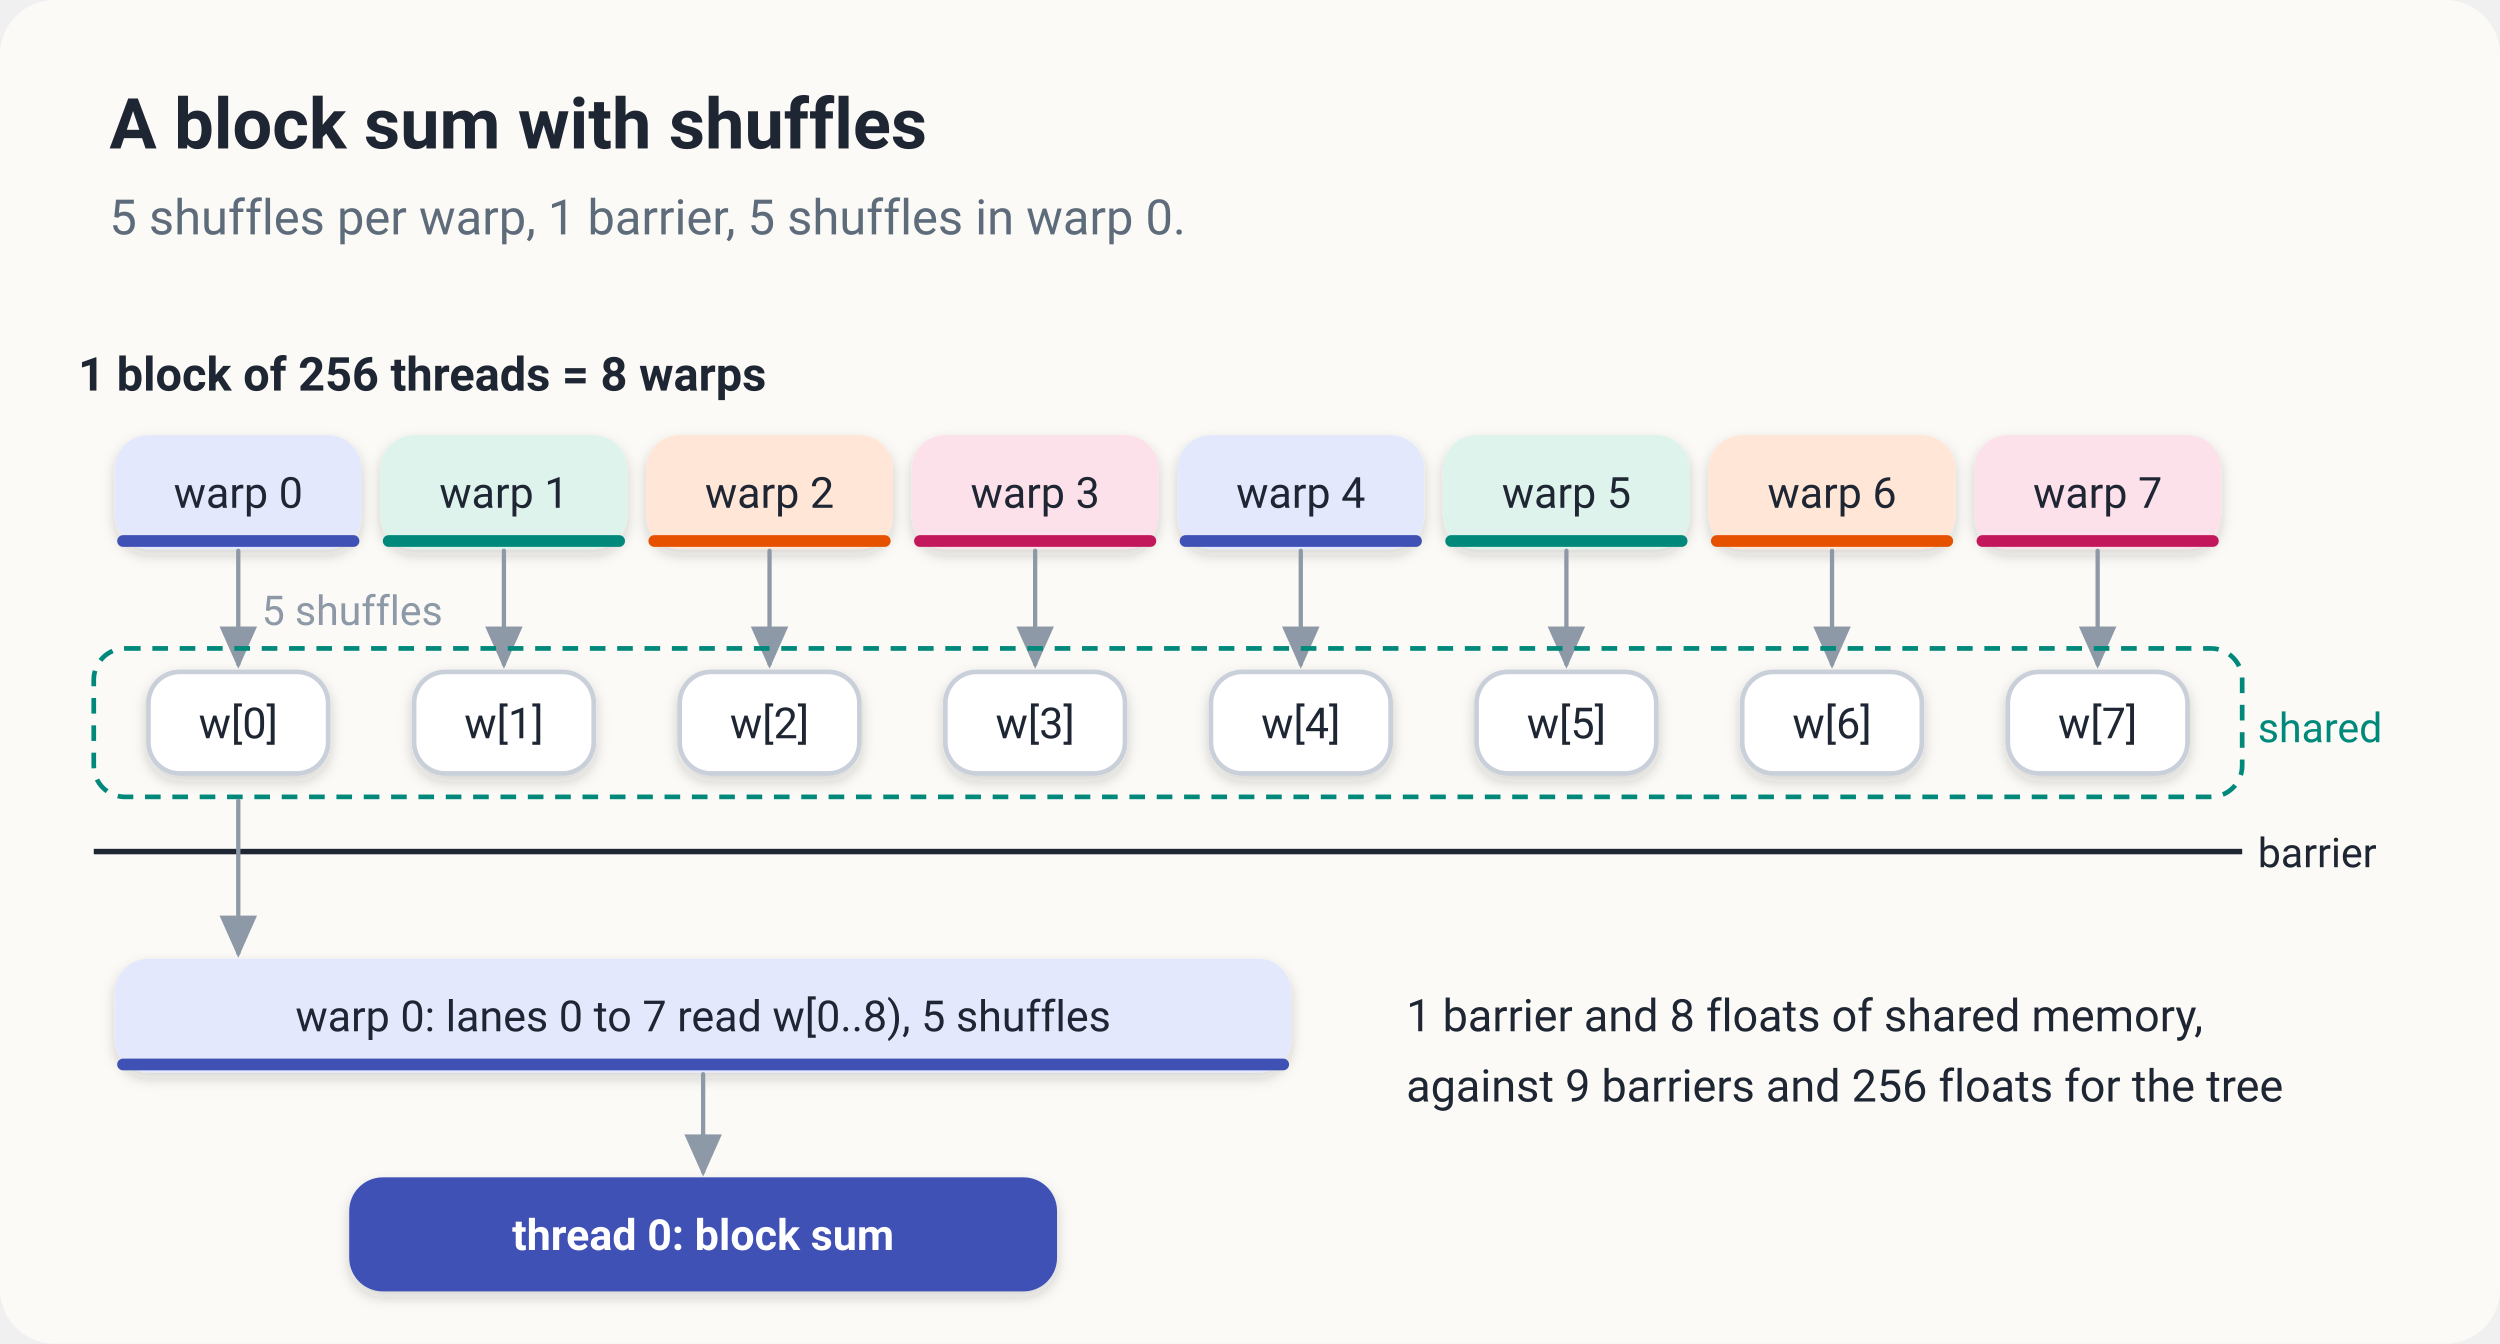
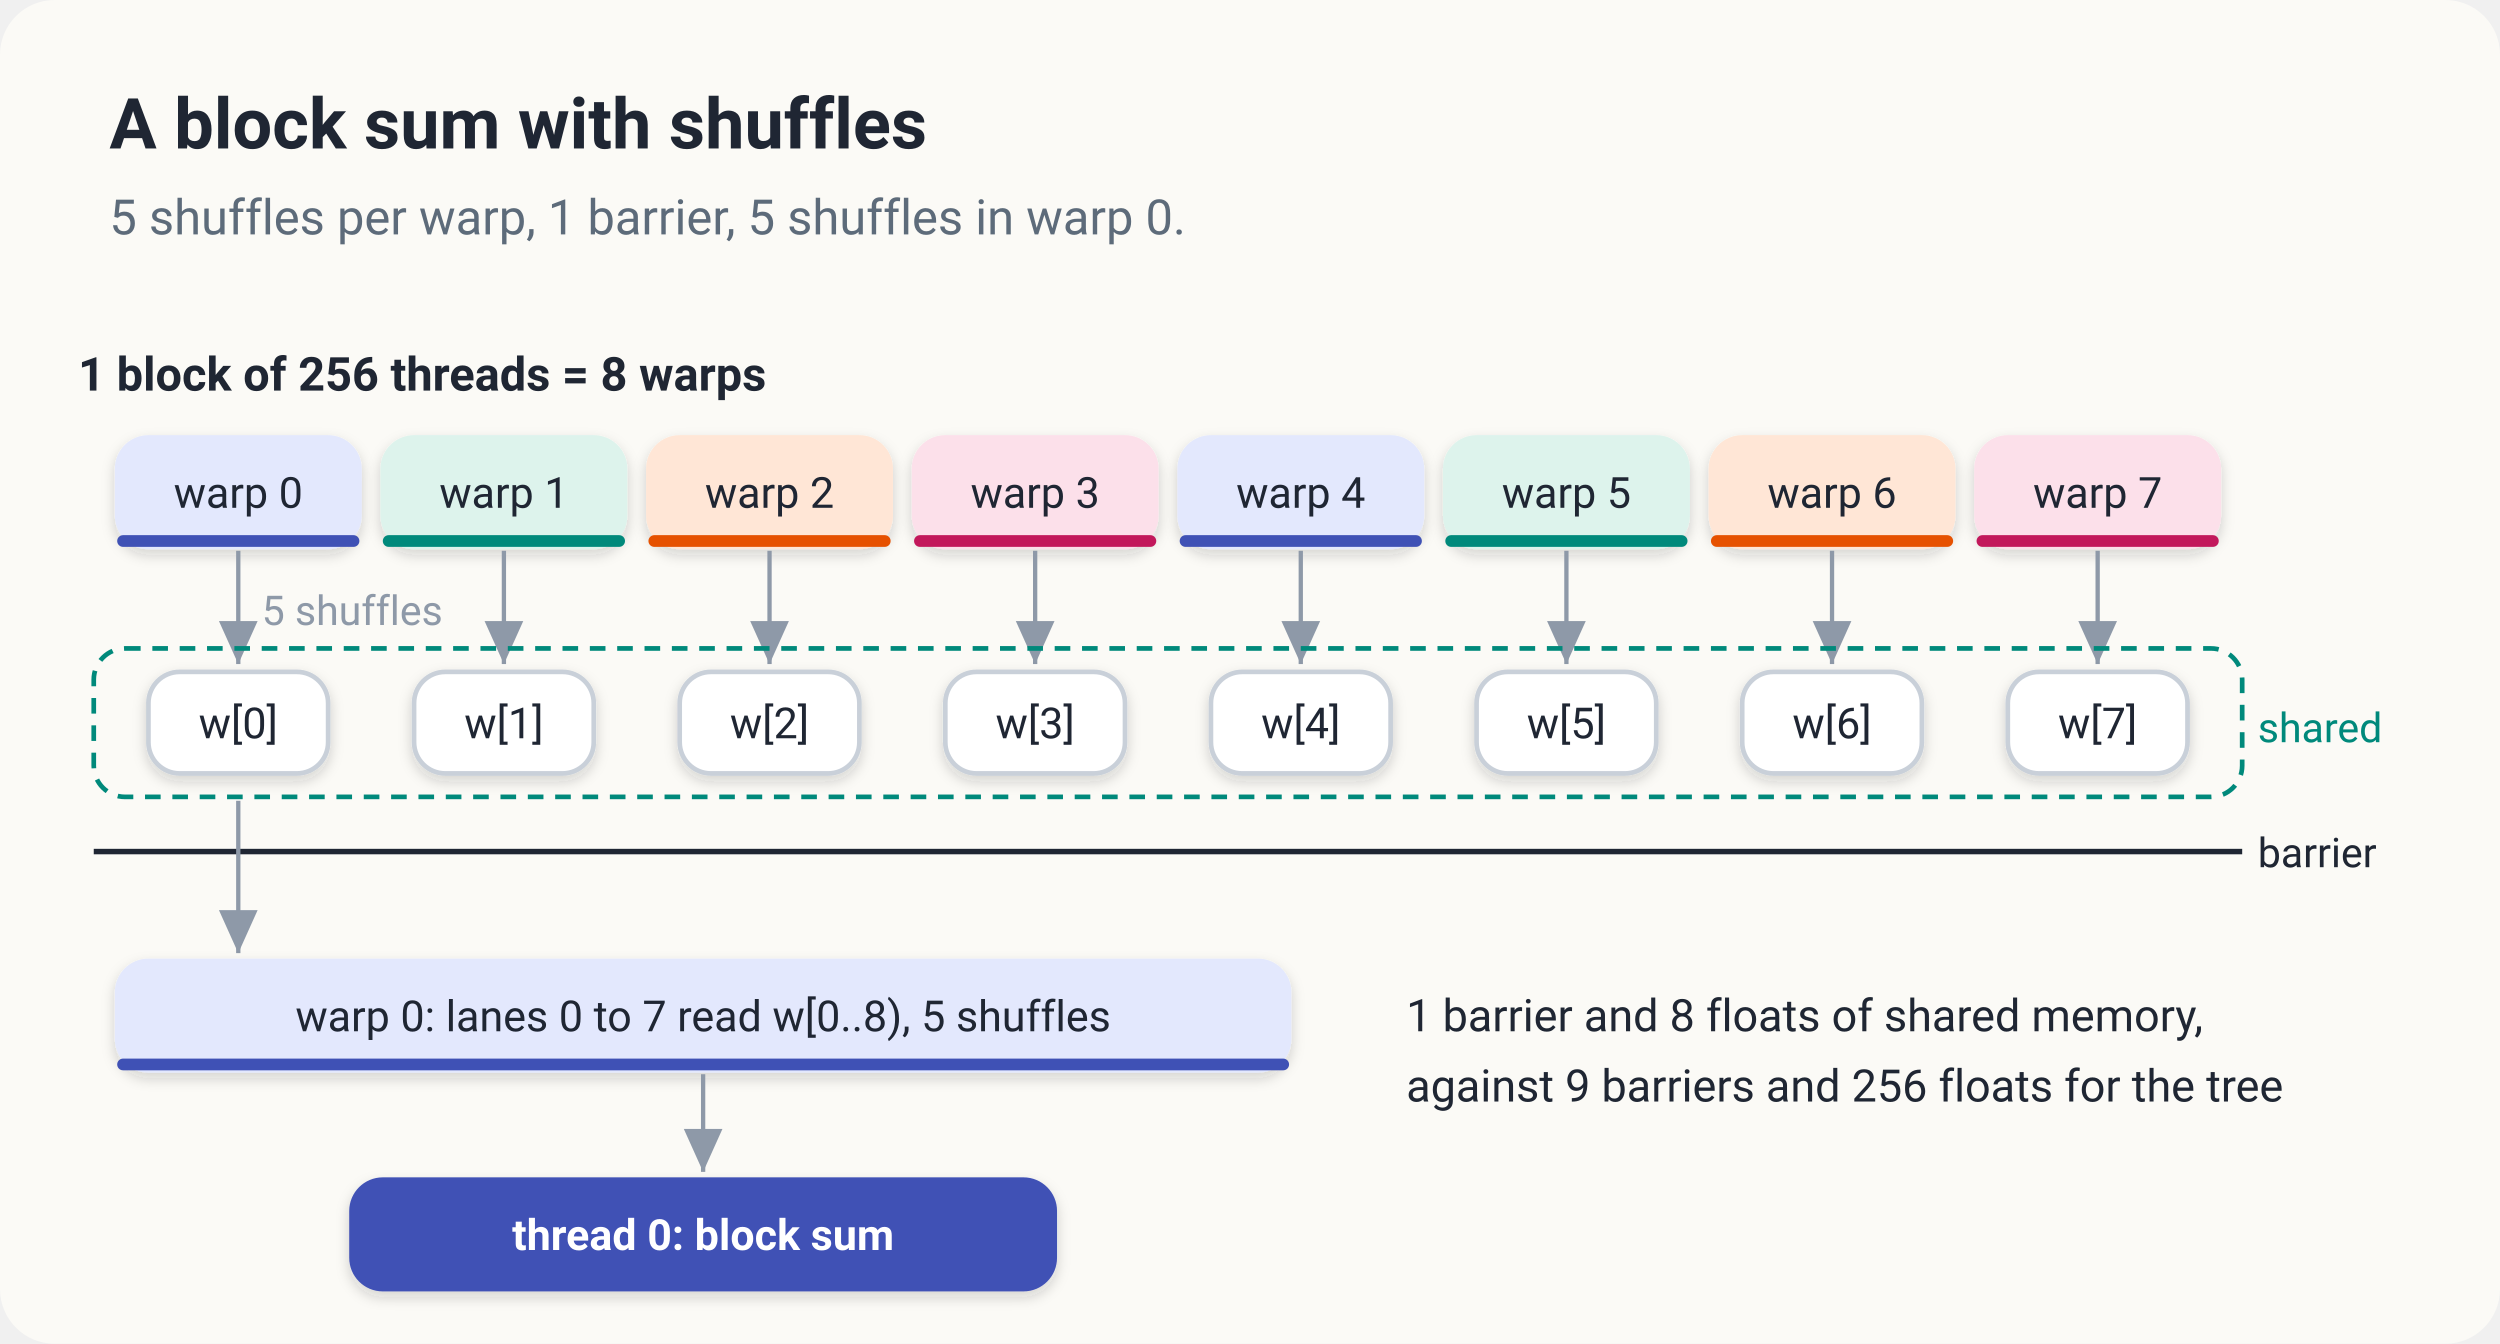
<svg xmlns="http://www.w3.org/2000/svg" viewBox="0 0 640 344" width="640" height="344" role="img" aria-label="The block sum with shuffles. Each of the 8 warps of a 256-thread block sums its 32 values with 5 shuffles, and lane 0 stores the warp sum in w[0] to w[7] in shared memory. After 1 barrier, warp 0 reads the 8 values and sums them with 5 more shuffles; thread 0 holds the block sum.">
  <style>
    text { font-family: Roboto, Inter, "Segoe UI", "Helvetica Neue", Arial, sans-serif; }
    .mono { font-family: "JetBrains Mono", "SF Mono", Menlo, Consolas, monospace; }
  </style>
  <defs>
-     <marker id="m-hi" viewBox="0 0 10 10" refX="8.5" refY="5" markerUnits="userSpaceOnUse" markerWidth="12" markerHeight="12" orient="auto">
-       <path d="M0.5,1 L9.5,5 L0.5,9 Z" fill="#3F51B5" />
+     <marker id="m-hi" viewBox="0 0 10 10" refX="10" refY="5" markerUnits="userSpaceOnUse" markerWidth="11" markerHeight="11" orient="auto">
+       <path d="M0,0.5 L10,5 L0,9.5 Z" fill="#3F51B5" />
    </marker>
-     <marker id="m-grey" viewBox="0 0 10 10" refX="8.5" refY="5" markerUnits="userSpaceOnUse" markerWidth="12" markerHeight="12" orient="auto">
-       <path d="M0.5,1 L9.5,5 L0.5,9 Z" fill="#8E99A8" />
+     <marker id="m-grey" viewBox="0 0 10 10" refX="10" refY="5" markerUnits="userSpaceOnUse" markerWidth="11" markerHeight="11" orient="auto">
+       <path d="M0,0.5 L10,5 L0,9.5 Z" fill="#8E99A8" />
    </marker>
-     <marker id="m-red" viewBox="0 0 10 10" refX="8.5" refY="5" markerUnits="userSpaceOnUse" markerWidth="12" markerHeight="12" orient="auto">
-       <path d="M0.5,1 L9.5,5 L0.5,9 Z" fill="#C2412D" />
+     <marker id="m-red" viewBox="0 0 10 10" refX="10" refY="5" markerUnits="userSpaceOnUse" markerWidth="11" markerHeight="11" orient="auto">
+       <path d="M0,0.5 L10,5 L0,9.5 Z" fill="#C2412D" />
    </marker>
-     <marker id="m-ink" viewBox="0 0 10 10" refX="8.5" refY="5" markerUnits="userSpaceOnUse" markerWidth="12" markerHeight="12" orient="auto">
-       <path d="M0.5,1 L9.5,5 L0.5,9 Z" fill="#1F2633" />
+     <marker id="m-ink" viewBox="0 0 10 10" refX="10" refY="5" markerUnits="userSpaceOnUse" markerWidth="11" markerHeight="11" orient="auto">
+       <path d="M0,0.5 L10,5 L0,9.5 Z" fill="#1F2633" />
    </marker>
-     <marker id="m-green" viewBox="0 0 10 10" refX="8.5" refY="5" markerUnits="userSpaceOnUse" markerWidth="12" markerHeight="12" orient="auto">
-       <path d="M0.5,1 L9.5,5 L0.5,9 Z" fill="#2E8B57" />
+     <marker id="m-green" viewBox="0 0 10 10" refX="10" refY="5" markerUnits="userSpaceOnUse" markerWidth="11" markerHeight="11" orient="auto">
+       <path d="M0,0.5 L10,5 L0,9.5 Z" fill="#2E8B57" />
    </marker>
-     <marker id="m-blue" viewBox="0 0 10 10" refX="8.5" refY="5" markerUnits="userSpaceOnUse" markerWidth="12" markerHeight="12" orient="auto">
-       <path d="M0.5,1 L9.5,5 L0.5,9 Z" fill="#3F51B5" />
+     <marker id="m-blue" viewBox="0 0 10 10" refX="10" refY="5" markerUnits="userSpaceOnUse" markerWidth="11" markerHeight="11" orient="auto">
+       <path d="M0,0.5 L10,5 L0,9.5 Z" fill="#3F51B5" />
    </marker>
-     <marker id="m-mint" viewBox="0 0 10 10" refX="8.5" refY="5" markerUnits="userSpaceOnUse" markerWidth="12" markerHeight="12" orient="auto">
-       <path d="M0.5,1 L9.5,5 L0.5,9 Z" fill="#00897B" />
+     <marker id="m-mint" viewBox="0 0 10 10" refX="10" refY="5" markerUnits="userSpaceOnUse" markerWidth="11" markerHeight="11" orient="auto">
+       <path d="M0,0.5 L10,5 L0,9.5 Z" fill="#00897B" />
    </marker>
-     <marker id="m-peach" viewBox="0 0 10 10" refX="8.5" refY="5" markerUnits="userSpaceOnUse" markerWidth="12" markerHeight="12" orient="auto">
-       <path d="M0.5,1 L9.5,5 L0.5,9 Z" fill="#E65100" />
+     <marker id="m-peach" viewBox="0 0 10 10" refX="10" refY="5" markerUnits="userSpaceOnUse" markerWidth="11" markerHeight="11" orient="auto">
+       <path d="M0,0.5 L10,5 L0,9.5 Z" fill="#E65100" />
    </marker>
-     <marker id="m-pink" viewBox="0 0 10 10" refX="8.5" refY="5" markerUnits="userSpaceOnUse" markerWidth="12" markerHeight="12" orient="auto">
-       <path d="M0.5,1 L9.5,5 L0.5,9 Z" fill="#C2185B" />
+     <marker id="m-pink" viewBox="0 0 10 10" refX="10" refY="5" markerUnits="userSpaceOnUse" markerWidth="11" markerHeight="11" orient="auto">
+       <path d="M0,0.5 L10,5 L0,9.5 Z" fill="#C2185B" />
    </marker>
    <filter id="elev" x="-20%" y="-20%" width="140%" height="160%">
      <feDropShadow dx="0" dy="1.5" stdDeviation="1.6" flood-color="#1F2633" flood-opacity="0.18" />
    </filter>
  </defs>
  <rect width="640" height="344" rx="14" fill="#FBFAF6" />
  <text x="28.0" y="38.0" font-size="18" fill="#1F2633" text-anchor="start" font-weight="700" xml:space="preserve">A block sum with shuffles</text>
  <text x="28.0" y="60.0" font-size="12.5" fill="#5D6B7A" text-anchor="start" font-weight="400" xml:space="preserve">5 shuffles per warp, 1 barrier, 5 shuffles in warp 0.</text>
  <g transform="translate(0,78)">
    <text x="20.0" y="22.0" font-size="12" fill="#1F2633" text-anchor="start" font-weight="700" xml:space="preserve">1 block of 256 threads = 8 warps</text>
    <rect x="30.0" y="34.0" width="62.0" height="28.0" rx="8" fill="#E3E8FD" stroke="#E3E8FD" stroke-width="1.2" filter="url(#elev)" />
    <rect x="30.0" y="59.0" width="62.0" height="3" rx="1.5" fill="#3F51B5" />
    <text x="61.0" y="52.0" font-size="11" fill="#1F2633" text-anchor="middle" font-weight="400" xml:space="preserve">warp 0</text>
-     <line x1="61.0" y1="63.0" x2="61.0" y2="92.0" stroke="#8E99A8" stroke-width="1.1" stroke-linecap="round" marker-end="url(#m-grey)" />
+     <line x1="61.0" y1="63.0" x2="61.0" y2="92.0" stroke="#8E99A8" stroke-width="1.1" marker-end="url(#m-grey)" />
    <rect x="38.0" y="94.0" width="46.0" height="26.0" rx="8" fill="#FFFFFF" stroke="#C9D0D9" stroke-width="1.2" filter="url(#elev)" />
    <text x="61.0" y="111.0" font-size="11" fill="#1F2633" text-anchor="middle" font-weight="400" xml:space="preserve">w[0]</text>
    <rect x="98.0" y="34.0" width="62.0" height="28.0" rx="8" fill="#DDF3EC" stroke="#DDF3EC" stroke-width="1.2" filter="url(#elev)" />
    <rect x="98.0" y="59.0" width="62.0" height="3" rx="1.5" fill="#00897B" />
    <text x="129.0" y="52.0" font-size="11" fill="#1F2633" text-anchor="middle" font-weight="400" xml:space="preserve">warp 1</text>
-     <line x1="129.0" y1="63.0" x2="129.0" y2="92.0" stroke="#8E99A8" stroke-width="1.1" stroke-linecap="round" marker-end="url(#m-grey)" />
+     <line x1="129.0" y1="63.0" x2="129.0" y2="92.0" stroke="#8E99A8" stroke-width="1.1" marker-end="url(#m-grey)" />
    <rect x="106.0" y="94.0" width="46.0" height="26.0" rx="8" fill="#FFFFFF" stroke="#C9D0D9" stroke-width="1.2" filter="url(#elev)" />
    <text x="129.0" y="111.0" font-size="11" fill="#1F2633" text-anchor="middle" font-weight="400" xml:space="preserve">w[1]</text>
    <rect x="166.0" y="34.0" width="62.0" height="28.0" rx="8" fill="#FFE6D6" stroke="#FFE6D6" stroke-width="1.2" filter="url(#elev)" />
    <rect x="166.0" y="59.0" width="62.0" height="3" rx="1.5" fill="#E65100" />
    <text x="197.0" y="52.0" font-size="11" fill="#1F2633" text-anchor="middle" font-weight="400" xml:space="preserve">warp 2</text>
-     <line x1="197.0" y1="63.0" x2="197.0" y2="92.0" stroke="#8E99A8" stroke-width="1.1" stroke-linecap="round" marker-end="url(#m-grey)" />
+     <line x1="197.0" y1="63.0" x2="197.0" y2="92.0" stroke="#8E99A8" stroke-width="1.1" marker-end="url(#m-grey)" />
    <rect x="174.0" y="94.0" width="46.0" height="26.0" rx="8" fill="#FFFFFF" stroke="#C9D0D9" stroke-width="1.2" filter="url(#elev)" />
    <text x="197.0" y="111.0" font-size="11" fill="#1F2633" text-anchor="middle" font-weight="400" xml:space="preserve">w[2]</text>
    <rect x="234.0" y="34.0" width="62.0" height="28.0" rx="8" fill="#FCE0EA" stroke="#FCE0EA" stroke-width="1.2" filter="url(#elev)" />
    <rect x="234.0" y="59.0" width="62.0" height="3" rx="1.5" fill="#C2185B" />
    <text x="265.0" y="52.0" font-size="11" fill="#1F2633" text-anchor="middle" font-weight="400" xml:space="preserve">warp 3</text>
-     <line x1="265.0" y1="63.0" x2="265.0" y2="92.0" stroke="#8E99A8" stroke-width="1.1" stroke-linecap="round" marker-end="url(#m-grey)" />
+     <line x1="265.0" y1="63.0" x2="265.0" y2="92.0" stroke="#8E99A8" stroke-width="1.1" marker-end="url(#m-grey)" />
    <rect x="242.0" y="94.0" width="46.0" height="26.0" rx="8" fill="#FFFFFF" stroke="#C9D0D9" stroke-width="1.2" filter="url(#elev)" />
    <text x="265.0" y="111.0" font-size="11" fill="#1F2633" text-anchor="middle" font-weight="400" xml:space="preserve">w[3]</text>
    <rect x="302.0" y="34.0" width="62.0" height="28.0" rx="8" fill="#E3E8FD" stroke="#E3E8FD" stroke-width="1.2" filter="url(#elev)" />
    <rect x="302.0" y="59.0" width="62.0" height="3" rx="1.5" fill="#3F51B5" />
    <text x="333.0" y="52.0" font-size="11" fill="#1F2633" text-anchor="middle" font-weight="400" xml:space="preserve">warp 4</text>
-     <line x1="333.0" y1="63.0" x2="333.0" y2="92.0" stroke="#8E99A8" stroke-width="1.1" stroke-linecap="round" marker-end="url(#m-grey)" />
+     <line x1="333.0" y1="63.0" x2="333.0" y2="92.0" stroke="#8E99A8" stroke-width="1.1" marker-end="url(#m-grey)" />
    <rect x="310.0" y="94.0" width="46.0" height="26.0" rx="8" fill="#FFFFFF" stroke="#C9D0D9" stroke-width="1.2" filter="url(#elev)" />
    <text x="333.0" y="111.0" font-size="11" fill="#1F2633" text-anchor="middle" font-weight="400" xml:space="preserve">w[4]</text>
    <rect x="370.0" y="34.0" width="62.0" height="28.0" rx="8" fill="#DDF3EC" stroke="#DDF3EC" stroke-width="1.2" filter="url(#elev)" />
    <rect x="370.0" y="59.0" width="62.0" height="3" rx="1.5" fill="#00897B" />
    <text x="401.0" y="52.0" font-size="11" fill="#1F2633" text-anchor="middle" font-weight="400" xml:space="preserve">warp 5</text>
-     <line x1="401.0" y1="63.0" x2="401.0" y2="92.0" stroke="#8E99A8" stroke-width="1.1" stroke-linecap="round" marker-end="url(#m-grey)" />
+     <line x1="401.0" y1="63.0" x2="401.0" y2="92.0" stroke="#8E99A8" stroke-width="1.1" marker-end="url(#m-grey)" />
    <rect x="378.0" y="94.0" width="46.0" height="26.0" rx="8" fill="#FFFFFF" stroke="#C9D0D9" stroke-width="1.2" filter="url(#elev)" />
    <text x="401.0" y="111.0" font-size="11" fill="#1F2633" text-anchor="middle" font-weight="400" xml:space="preserve">w[5]</text>
    <rect x="438.0" y="34.0" width="62.0" height="28.0" rx="8" fill="#FFE6D6" stroke="#FFE6D6" stroke-width="1.2" filter="url(#elev)" />
    <rect x="438.0" y="59.0" width="62.0" height="3" rx="1.5" fill="#E65100" />
    <text x="469.0" y="52.0" font-size="11" fill="#1F2633" text-anchor="middle" font-weight="400" xml:space="preserve">warp 6</text>
-     <line x1="469.0" y1="63.0" x2="469.0" y2="92.0" stroke="#8E99A8" stroke-width="1.1" stroke-linecap="round" marker-end="url(#m-grey)" />
+     <line x1="469.0" y1="63.0" x2="469.0" y2="92.0" stroke="#8E99A8" stroke-width="1.1" marker-end="url(#m-grey)" />
    <rect x="446.0" y="94.0" width="46.0" height="26.0" rx="8" fill="#FFFFFF" stroke="#C9D0D9" stroke-width="1.2" filter="url(#elev)" />
    <text x="469.0" y="111.0" font-size="11" fill="#1F2633" text-anchor="middle" font-weight="400" xml:space="preserve">w[6]</text>
    <rect x="506.0" y="34.0" width="62.0" height="28.0" rx="8" fill="#FCE0EA" stroke="#FCE0EA" stroke-width="1.2" filter="url(#elev)" />
    <rect x="506.0" y="59.0" width="62.0" height="3" rx="1.5" fill="#C2185B" />
    <text x="537.0" y="52.0" font-size="11" fill="#1F2633" text-anchor="middle" font-weight="400" xml:space="preserve">warp 7</text>
-     <line x1="537.0" y1="63.0" x2="537.0" y2="92.0" stroke="#8E99A8" stroke-width="1.1" stroke-linecap="round" marker-end="url(#m-grey)" />
+     <line x1="537.0" y1="63.0" x2="537.0" y2="92.0" stroke="#8E99A8" stroke-width="1.1" marker-end="url(#m-grey)" />
    <rect x="514.0" y="94.0" width="46.0" height="26.0" rx="8" fill="#FFFFFF" stroke="#C9D0D9" stroke-width="1.2" filter="url(#elev)" />
    <text x="537.0" y="111.0" font-size="11" fill="#1F2633" text-anchor="middle" font-weight="400" xml:space="preserve">w[7]</text>
    <text x="67.0" y="82.0" font-size="10.5" fill="#8E99A8" text-anchor="start" font-weight="400" xml:space="preserve">5 shuffles</text>
    <rect x="24.0" y="88.0" width="550.0" height="38.0" rx="8" fill="none" stroke="#00897B" stroke-width="1.2" stroke-dasharray="4 3" />
    <text x="578.0" y="112.0" font-size="10.5" fill="#00897B" text-anchor="start" font-weight="400" xml:space="preserve">shared</text>
    <line x1="24.0" y1="140.0" x2="574.0" y2="140.0" stroke="#1F2633" stroke-width="1.4" />
    <text x="578.0" y="144.0" font-size="10.5" fill="#1F2633" text-anchor="start" font-weight="400" xml:space="preserve">barrier</text>
-     <line x1="61.0" y1="127.0" x2="61.0" y2="166.0" stroke="#8E99A8" stroke-width="1.1" stroke-linecap="round" marker-end="url(#m-grey)" />
+     <line x1="61.0" y1="127.0" x2="61.0" y2="166.0" stroke="#8E99A8" stroke-width="1.1" marker-end="url(#m-grey)" />
    <rect x="30.0" y="168.0" width="300.0" height="28.0" rx="8" fill="#E3E8FD" stroke="#E3E8FD" stroke-width="1.2" filter="url(#elev)" />
    <rect x="30.0" y="193.0" width="300.0" height="3" rx="1.5" fill="#3F51B5" />
    <text x="180.0" y="186.0" font-size="11" fill="#1F2633" text-anchor="middle" font-weight="400" xml:space="preserve">warp 0: lanes 0 to 7 read w[0..8), 5 shuffles</text>
-     <line x1="180.0" y1="197.0" x2="180.0" y2="222.0" stroke="#8E99A8" stroke-width="1.1" stroke-linecap="round" marker-end="url(#m-grey)" />
+     <line x1="180.0" y1="197.0" x2="180.0" y2="222.0" stroke="#8E99A8" stroke-width="1.1" marker-end="url(#m-grey)" />
    <rect x="90.0" y="224.0" width="180.0" height="28.0" rx="8" fill="#3F51B5" stroke="#3F51B5" stroke-width="1.2" filter="url(#elev)" />
    <text x="180.0" y="242.0" font-size="11" fill="#FFFFFF" text-anchor="middle" font-weight="700" xml:space="preserve">thread 0: block sum</text>
    <text x="360.0" y="186.0" font-size="11.5" fill="#1F2633" text-anchor="start" font-weight="400" xml:space="preserve">1 barrier and 8 floats of shared memory,</text>
    <text x="360.0" y="204.0" font-size="11.5" fill="#1F2633" text-anchor="start" font-weight="400" xml:space="preserve">against 9 barriers and 256 floats for the tree</text>
  </g>
</svg>
